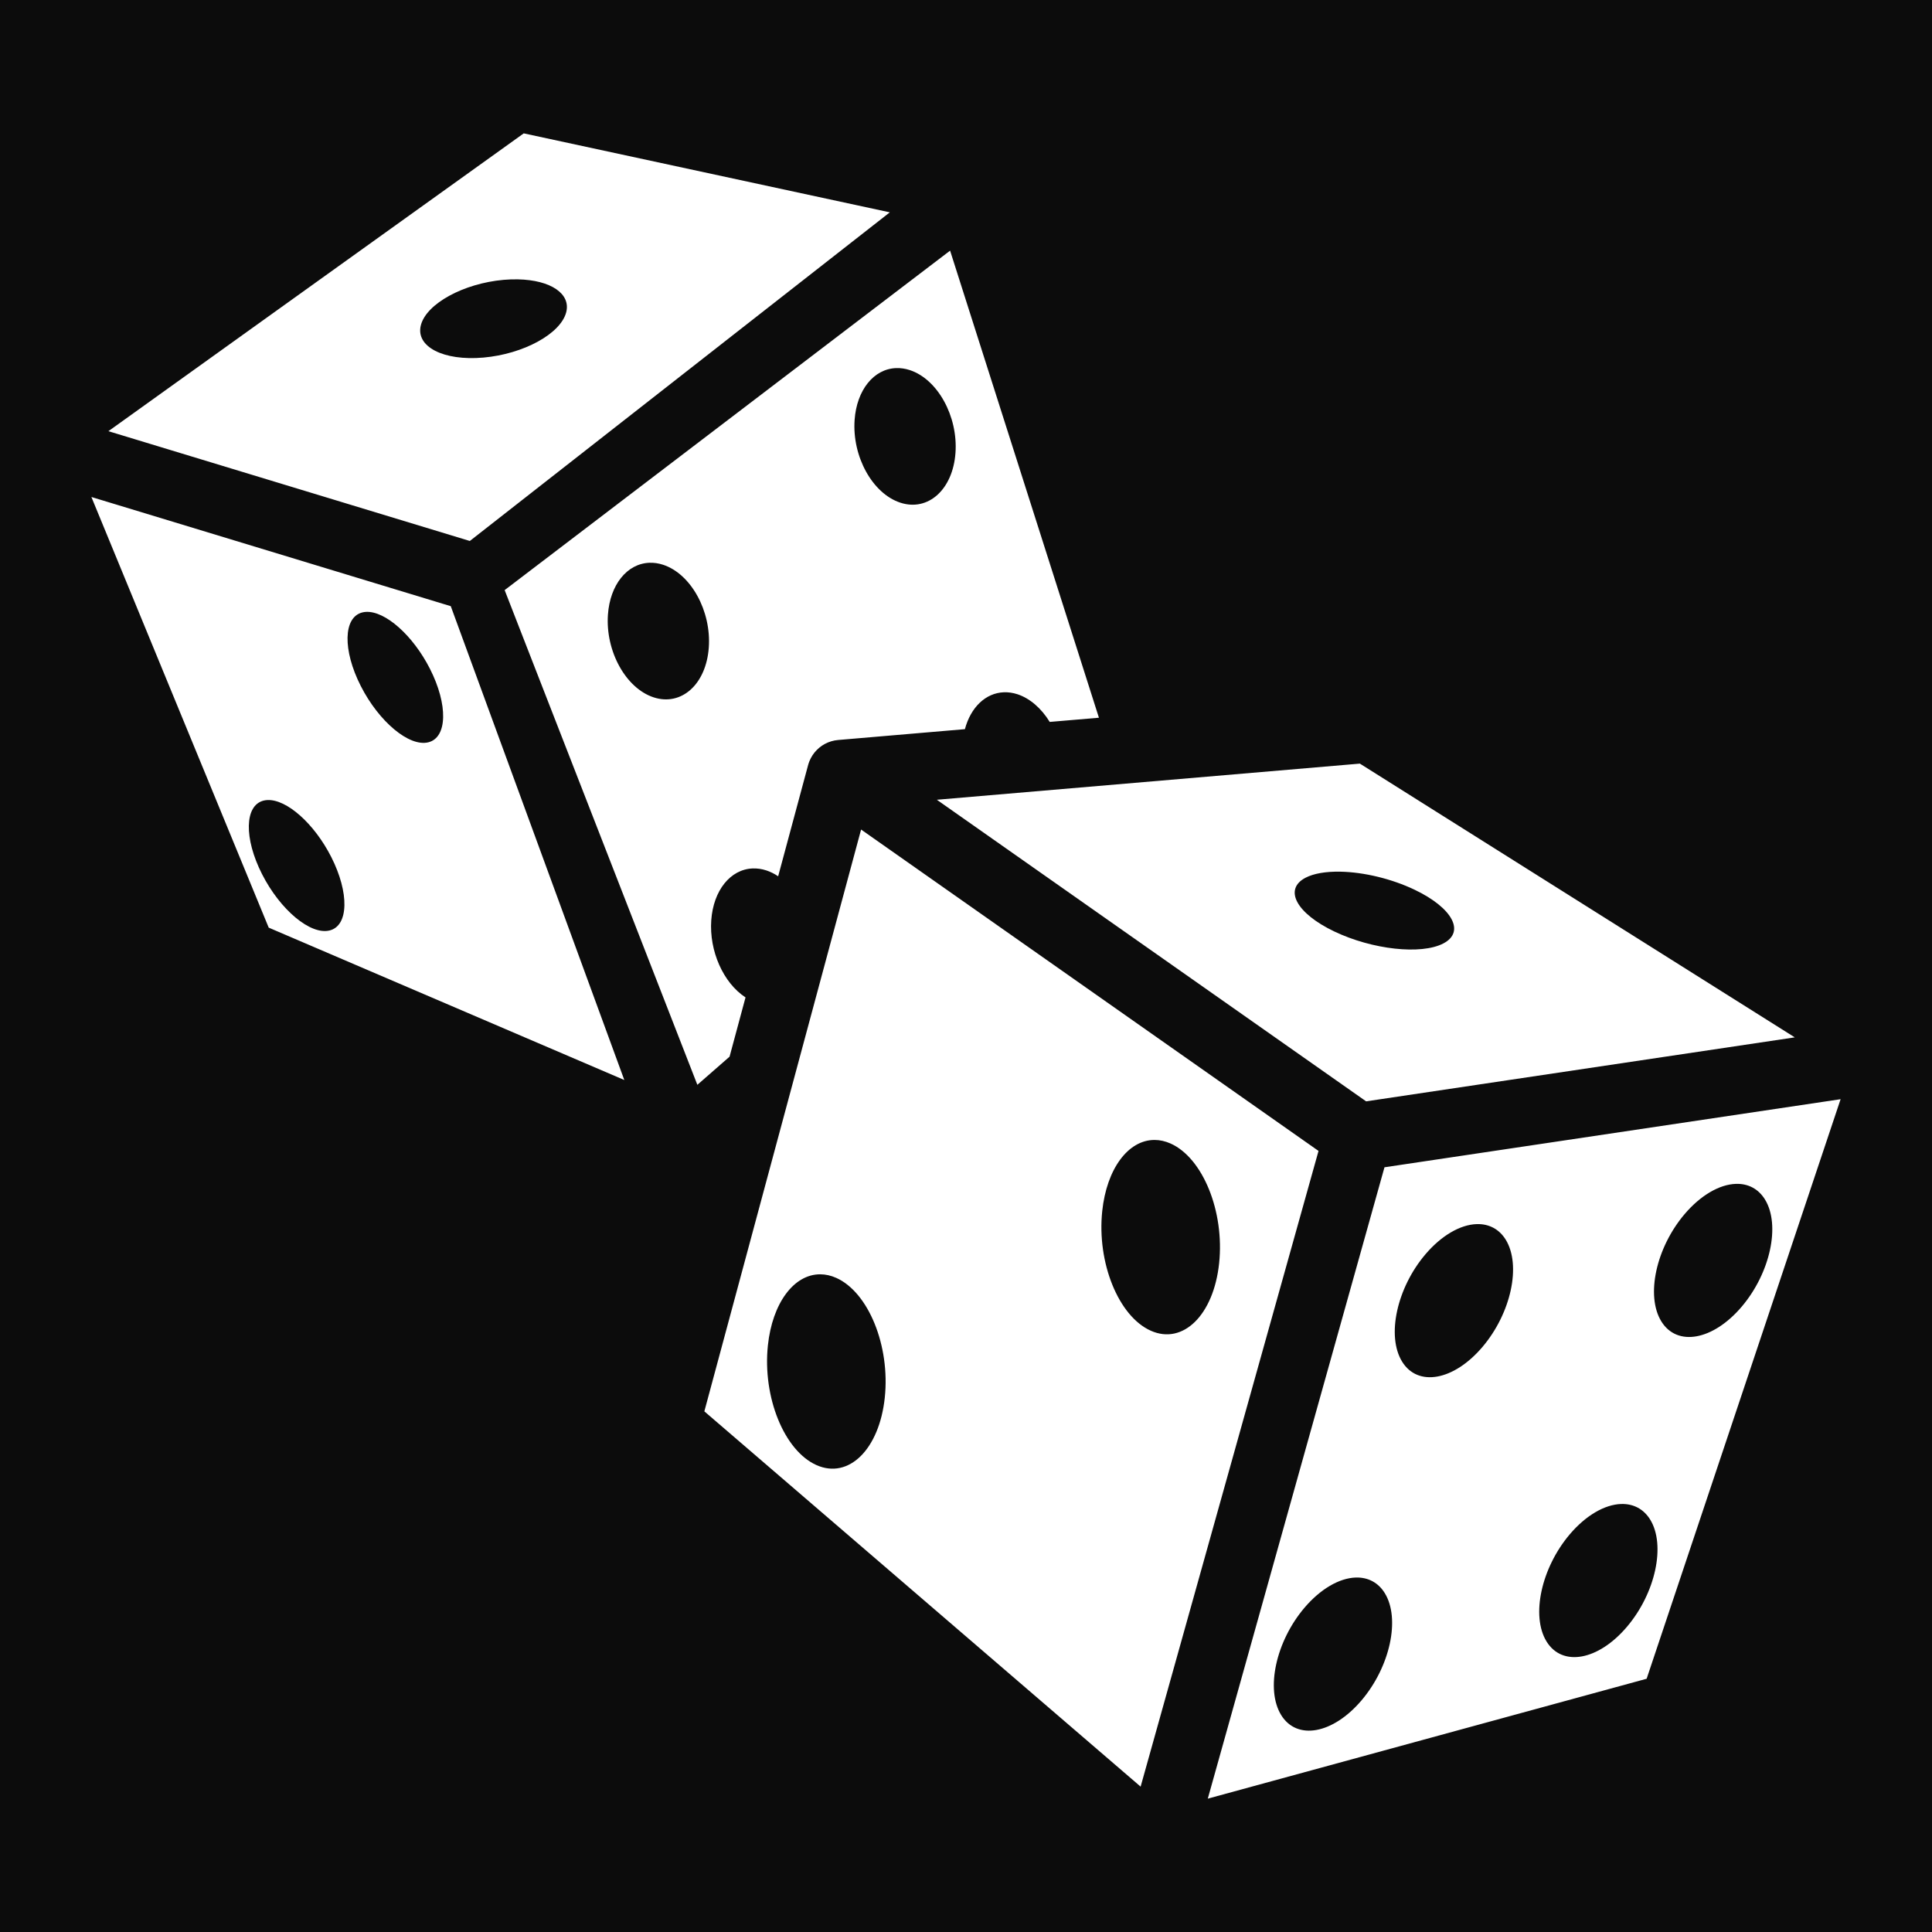
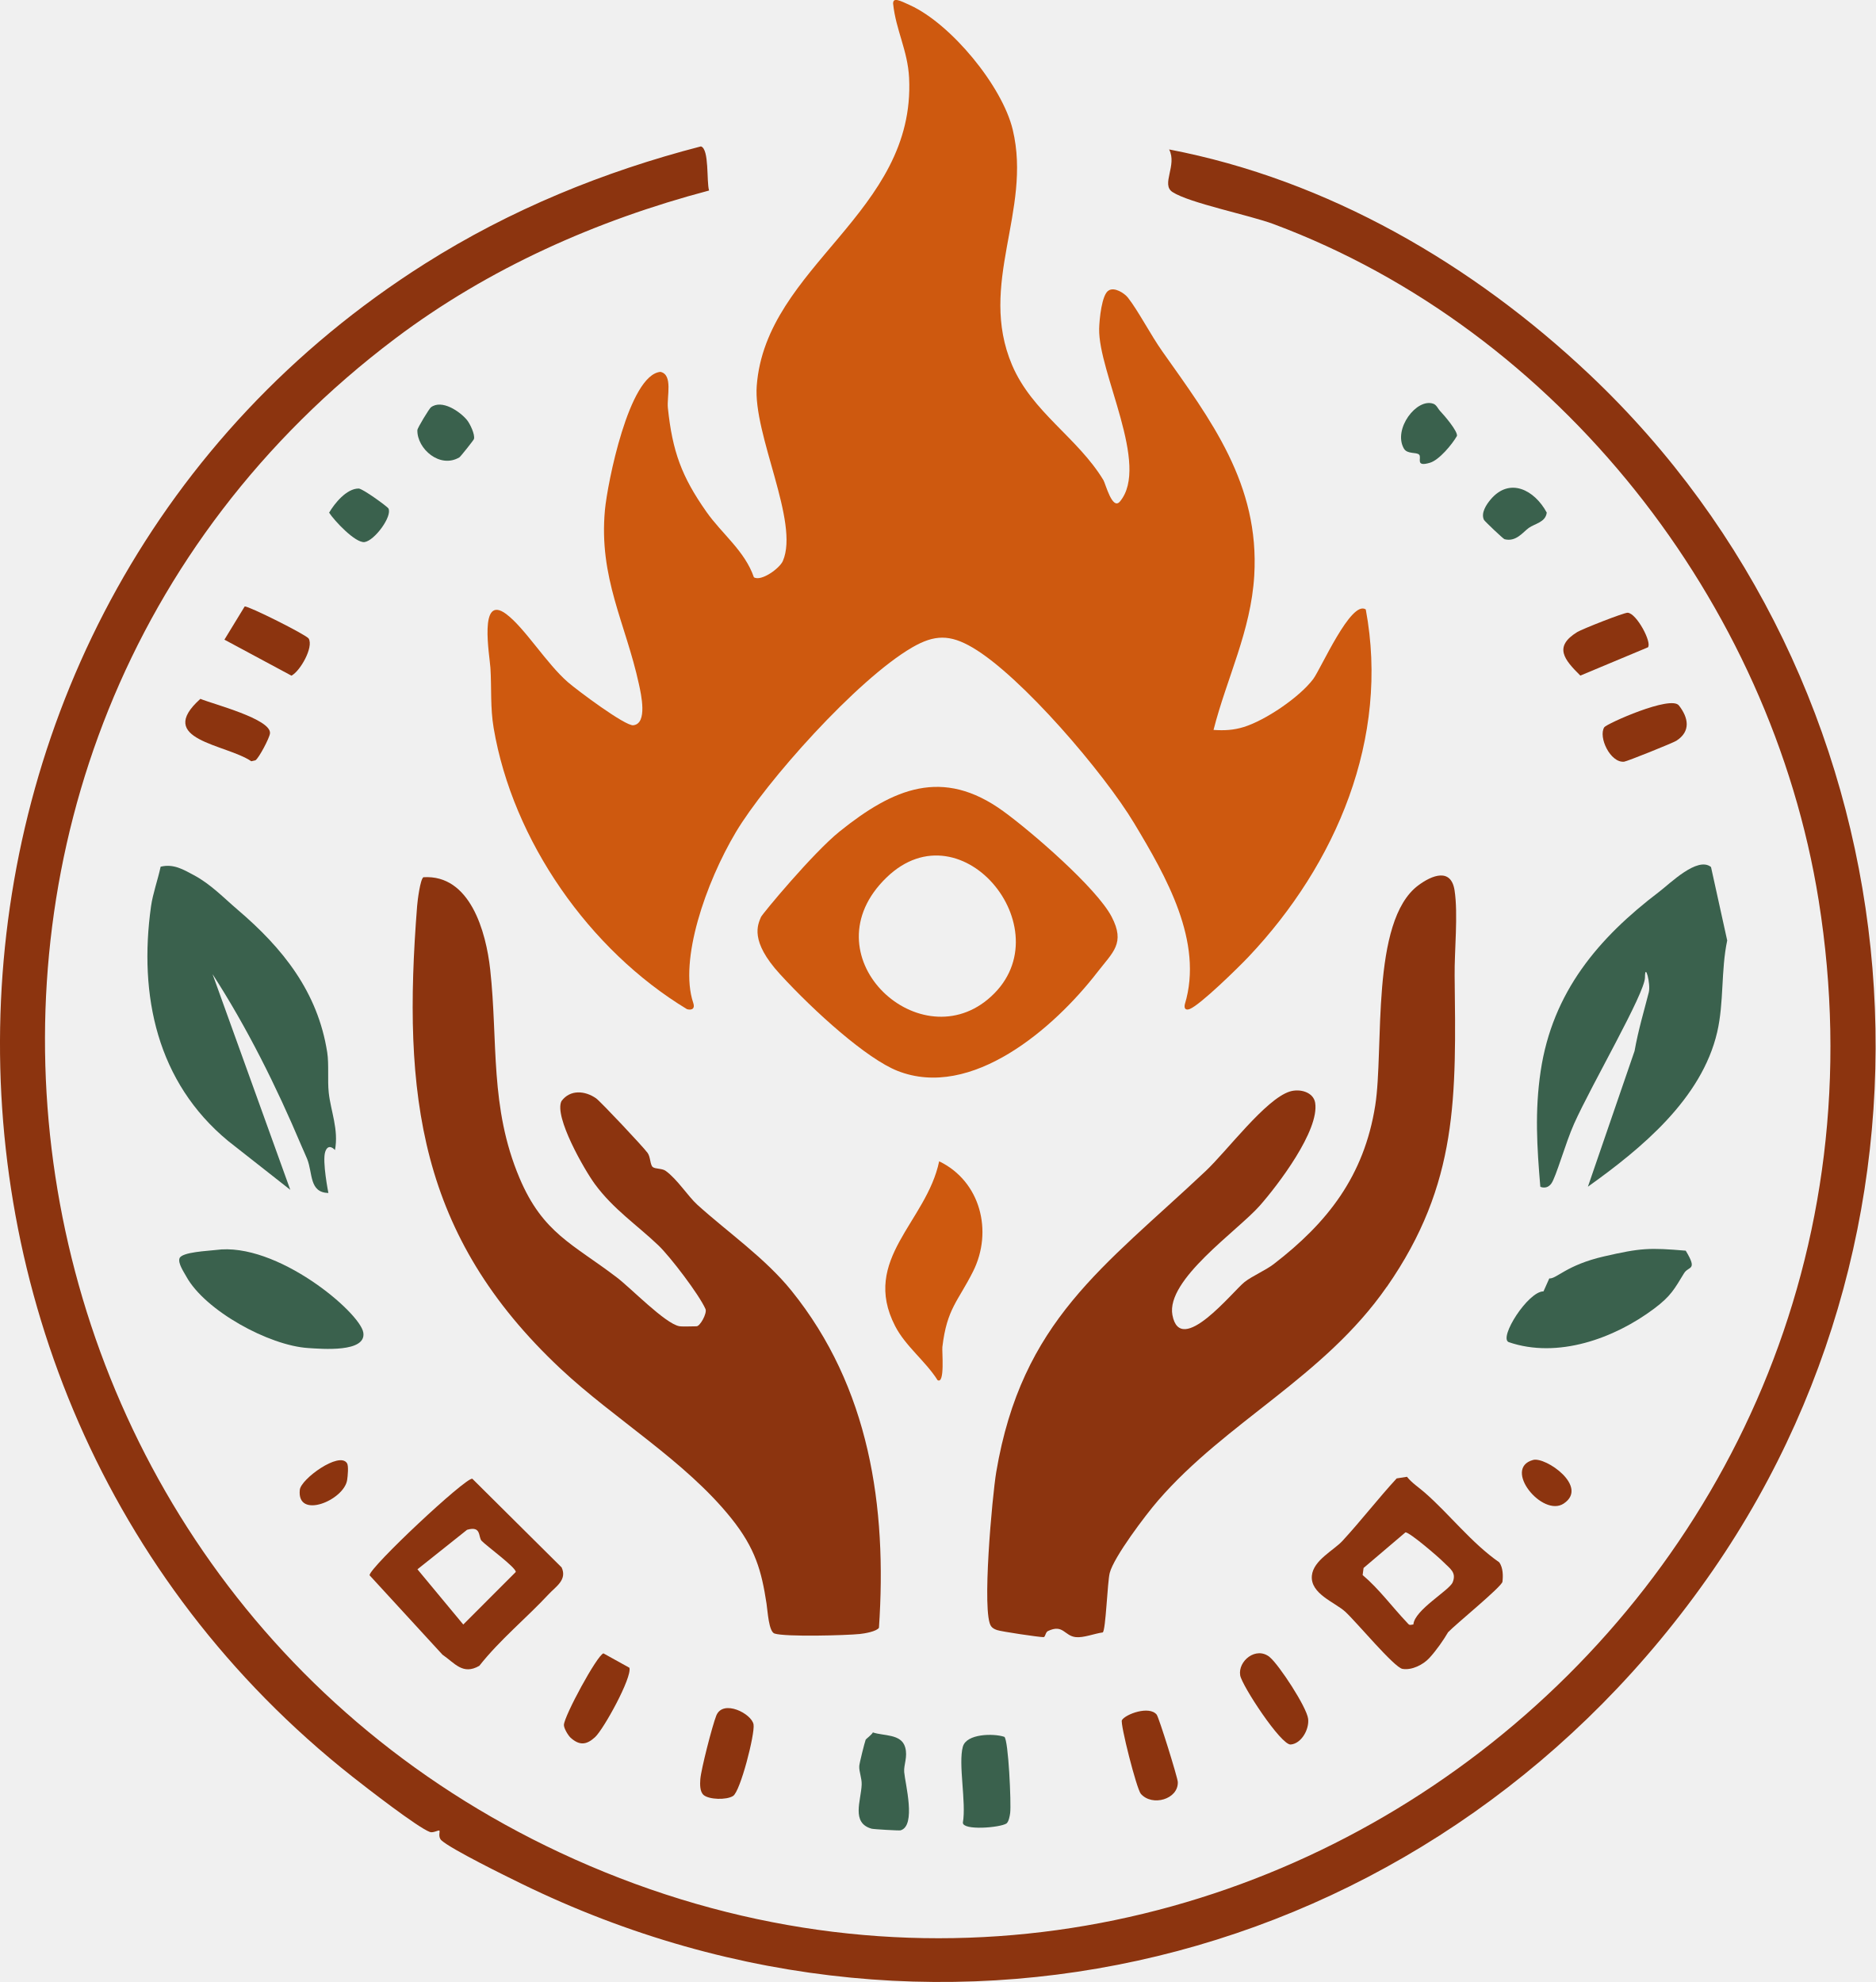
- <svg xmlns="http://www.w3.org/2000/svg" viewBox="0 0 512 512" style="height: 512px; width: 512px;">
-   <path d="M0 0h512v512H0z" fill="#0c0c0c" fill-opacity="1" />
-   <g class="" transform="translate(0,0)" style="">
-     <path d="M138.798 35.342L28.73 114.268l95.777 29.095 111.305-87.09-97.014-20.93zm112.986 31.082l-118.047 89.96 51.07 131.102 8.534-7.455 4.23-15.708a18.338 13.102 76.863 0 1-9.08-20.45 18.338 13.102 76.863 0 1 10.997-13.727 18.338 13.102 76.863 0 1 3.62.53 18.338 13.102 76.863 0 1 3.113 1.544l7.94-29.48a9 9 0 0 1 .353-1.04 9 9 0 0 1 .058-.128 9 9 0 0 1 .32-.685 9 9 0 0 1 .09-.153 9 9 0 0 1 .37-.625 9 9 0 0 1 .534-.723 9 9 0 0 1 .066-.074 9 9 0 0 1 .54-.594 9 9 0 0 1 .65-.593 9 9 0 0 1 .004-.002 9 9 0 0 1 .46-.342 9 9 0 0 1 .266-.197 9 9 0 0 1 .502-.3 9 9 0 0 1 .27-.157 9 9 0 0 1 .44-.208 9 9 0 0 1 .38-.178 9 9 0 0 1 .437-.152 9 9 0 0 1 .41-.143 9 9 0 0 1 .404-.1 9 9 0 0 1 .47-.114 9 9 0 0 1 .51-.07 9 9 0 0 1 .37-.05 9 9 0 0 1 .01 0 9 9 0 0 1 .01-.003l33.624-2.873a18.338 13.102 76.863 0 1 10.326-9.777 18.338 13.102 76.863 0 1 3.622.53 18.338 13.102 76.863 0 1 8.527 7.327l13.043-1.113-39.442-123.783zM137.25 74.03a9.8 19.77 77.916 0 1 12.798 8.734 9.8 19.77 77.916 0 1-21.938 11.998 9.8 19.77 77.916 0 1-16.57-8.602 9.8 19.77 77.916 0 1 21.938-12 9.8 19.77 77.916 0 1 3.77-.13zm100.228 23.517a18.338 13.102 76.863 0 1 .002 0 18.338 13.102 76.863 0 1 3.62.53 18.338 13.102 76.863 0 1 12.112 21.94 18.338 13.102 76.863 0 1-14.617 13.196 18.338 13.102 76.863 0 1-12.114-21.94 18.338 13.102 76.863 0 1 10.998-13.726zM24.22 131.71l46.992 114.124 94.236 40.38-45.988-125.57-95.24-28.935zm147.886 17.43a18.338 13.102 76.863 0 1 3.622.528 18.338 13.102 76.863 0 1 12.11 21.94 18.338 13.102 76.863 0 1-14.616 13.197 18.338 13.102 76.863 0 1-12.112-21.94 18.338 13.102 76.863 0 1 10.996-13.726zm-75.123 13.016a19.454 9.134 59.254 0 1 16.955 15.078 19.454 9.134 59.254 0 1-.425 19.485A19.454 9.134 59.254 0 1 95.6 181.78a19.454 9.134 59.254 0 1 .424-19.48 19.454 9.134 59.254 0 1 .96-.144zm263.393 40.21l-112.102 9.577 113.762 79.926 113.598-16.956-115.258-72.55zM70.82 212.022A19.454 9.134 59.254 0 1 87.777 227.1a19.454 9.134 59.254 0 1-.425 19.484 19.454 9.134 59.254 0 1-17.913-14.938 19.454 9.134 59.254 0 1 .425-19.482 19.454 9.134 59.254 0 1 .96-.14zm157.378 7.813L186.66 374.023l115.616 99.454 47.147-168.47-121.225-85.17zm126.987 11.168a21.76 8.898 15.267 0 1 19.693 4.783 21.76 8.898 15.267 0 1 7.607 14.244 21.76 8.898 15.267 0 1-28.886-3.182 21.76 8.898 15.267 0 1-7.61-14.244 21.76 8.898 15.267 0 1 9.195-1.6zM487.78 291.3L366.9 309.343l-46.823 167.316 116.297-31.77L487.78 291.3zm-181.808 10.8a25.834 15.573 84.277 0 1 4.238.943 25.834 15.573 84.277 0 1 12.873 31.72 25.834 15.573 84.277 0 1-18.105 17.893 25.834 15.573 84.277 0 1-12.874-31.72 25.834 15.573 84.277 0 1 13.868-18.836zm154.086 11.636a13.237 21.96 28.62 0 1 7.673 4.13 13.237 21.96 28.62 0 1-6.176 28.435 13.237 21.96 28.62 0 1-21.287 3.878 13.237 21.96 28.62 0 1 6.175-28.434 13.237 21.96 28.62 0 1 13.616-8.008zM391.362 324.4a13.237 21.96 28.62 0 1 7.672 4.13 13.237 21.96 28.62 0 1-6.176 28.435 13.237 21.96 28.62 0 1-21.287 3.877 13.237 21.96 28.62 0 1 6.177-28.434 13.237 21.96 28.62 0 1 13.615-8.008zm-173.996 13.305a25.834 15.573 84.277 0 1 4.24.945 25.834 15.573 84.277 0 1 12.872 31.72 25.834 15.573 84.277 0 1-18.106 17.894 25.834 15.573 84.277 0 1-12.873-31.72 25.834 15.573 84.277 0 1 13.866-18.84zm212.278 60.87a13.237 21.96 28.62 0 1 7.67 4.13 13.237 21.96 28.62 0 1-6.174 28.434 13.237 21.96 28.62 0 1-21.287 3.876 13.237 21.96 28.62 0 1 6.175-28.434 13.237 21.96 28.62 0 1 13.616-8.008zm-70.332 19.488a13.237 21.96 28.62 0 1 7.67 4.132 13.237 21.96 28.62 0 1-6.174 28.434 13.237 21.96 28.62 0 1-21.287 3.874 13.237 21.96 28.62 0 1 6.176-28.434 13.237 21.96 28.62 0 1 13.616-8.007z" fill="#ffffff" fill-opacity="1" />
+ <svg xmlns="http://www.w3.org/2000/svg" id="Camada_2" data-name="Camada 2" viewBox="0 0 466.69 493.22">
+   <defs>
+     <style>
+       .cls-1 {
+         fill: #3a614d;
+       }
+ 
+       .cls-2 {
+         fill: #8c340f;
+       }
+ 
+       .cls-3 {
+         fill: #ce590f;
+       }
+     </style>
+   </defs>
+   <g id="icone">
+     <g>
+       <path class="cls-2" d="M176.43,47.41c-28.02,7.41-54.87,19.34-78.06,36.81C-36.36,185.75-9.85,394.23,142.9,462.65c160.68,71.98,337.53-63.88,309.62-238.58-11.86-74.25-64.77-141.85-135.61-168.3-6.09-2.27-20.92-5.22-25.17-7.98-2.93-1.9,1.23-6.67-.84-10.6,39.51,7.56,75.63,28.63,104.61,56.02,81.34,76.88,94.89,204.56,30.7,297.54-66.66,96.56-189.79,130.14-296.5,77.99-3.83-1.87-17.45-8.56-19.86-10.76-.93-.85-.32-2.22-.51-2.43s-1.56.64-2.37.34c-3.02-1.09-15.93-11.12-19.3-13.78C-35.78,344.66-28.06,150.22,105.78,65.59c21.21-13.41,44.35-22.88,68.62-29.16,2.12.64,1.36,8.75,2.03,10.98Z" />
+       <path class="cls-1" d="M215.4,432.9c.04-.12,1.54-1.24,1.79-1.79,2.65.92,7.07.31,8.03,3.69.69,2.41-.39,4.34-.24,6.18.23,2.84,3.06,13.36-.91,14.5-.35.1-6.68-.27-7.2-.41-5.14-1.44-2.62-6.97-2.47-10.97.06-1.63-.69-3.26-.6-4.62.04-.71,1.3-5.76,1.6-6.57Z" />
+       <path class="cls-1" d="M239.59,434.63c.89-3.2,7.59-3.33,10.31-2.42,1.02.71,1.74,16.68,1.45,18.94-.1.78-.34,2.14-.91,2.62-1.65,1.06-10.86,1.8-10.86-.2.89-5.01-1.2-14.59,0-18.94Z" />
+       <path class="cls-2" d="M175.07,446.68c-.96-.82-.91-2.7-.82-3.91.2-2.55,2.99-13.35,3.97-15.83,1.66-4.18,8.86-.48,9.28,2.21.37,2.33-3.27,16.6-5.09,17.77-1.65,1.06-6,.92-7.35-.24Z" />
+       <path class="cls-2" d="M315.93,412.38c2.27,1.85,9.22,12.43,9.56,15.36.3,2.62-1.68,6.16-4.34,6.38-2.41.2-12.16-14.69-12.57-17.22-.59-3.54,3.94-7.3,7.36-4.53Z" />
+       <path class="cls-2" d="M279.16,428.05c.86-1.46,6.76-3.67,8.64-1.37.56.68,5.23,15.7,5.26,16.77.16,4.3-6.37,6.18-9.2,2.94-1.06-1.22-5.19-17.52-4.71-18.34Z" />
+       <path class="cls-2" d="M141.96,432.41c-.6-.55-1.67-2.33-1.65-3.16.05-2.19,8.27-17.4,9.84-17.81l6.46,3.58c.69,2.4-6.41,15.31-8.56,17.28-2.1,1.93-3.86,2.14-6.1.11Z" />
+       <path class="cls-2" d="M76.81,158.91c1.25,2.16-2.1,8.08-4.29,9.23l-16.68-8.96,5.04-8.26c.87-.2,15.4,7.08,15.93,7.99Z" />
+       <path class="cls-2" d="M417.75,175.56c2.42,3.11,2.96,6.46-.63,8.77-.85.55-12.32,5.16-13.02,5.22-3.42.32-6.46-6.13-4.93-8.57.53-.85,16.63-8.08,18.58-5.41Z" />
+       <path class="cls-2" d="M410.05,161.08l-16.83,7.04c-4-3.96-6.72-7.17-.78-10.83,1.22-.75,11.64-4.86,12.55-4.81,2.21.11,6.08,7.38,5.05,8.6Z" />
+       <path class="cls-2" d="M49.86,173.91c3.11,1.3,17.62,5,17.32,8.57-.09,1.12-2.77,6.19-3.61,6.71l-1.04.25c-6.31-4.3-24.12-5.27-12.67-15.53Z" />
+       <path class="cls-1" d="M358.37,102.33c1.05,1.1,4.36,4.98,4.15,6.15-1.22,2.14-4.44,5.99-6.7,6.67-3.82,1.15-2.01-1.21-2.7-1.99-.64-.73-2.97-.05-3.82-1.56-2.73-4.82,3.2-12.64,7.36-11.12.8.29,1.13,1.25,1.7,1.85Z" />
+       <path class="cls-1" d="M116.2,104.53c.75.92,2.03,3.59,1.73,4.72-.07.28-3.36,4.4-3.61,4.55-4.82,2.9-10.57-2.09-10.47-6.76.01-.55,2.95-5.35,3.36-5.67,2.73-2.08,7.25,1.04,8.99,3.16Z" />
+       <path class="cls-1" d="M380.34,131.41c-1.42,1.02-3.11,3.51-5.99,2.77-.34-.09-4.96-4.49-5.11-4.81-.83-1.7.6-3.82,1.66-5.08,4.7-5.58,10.89-2.42,13.96,3.27-.31,2.44-2.91,2.69-4.52,3.84Z" />
+       <path class="cls-1" d="M96.64,126.51c1.05,1.93-3.46,8.08-5.97,8.39-2.31.21-7.43-5.27-8.78-7.32,1.37-2.34,4.34-6,7.34-6.01,1.03,0,7.2,4.54,7.41,4.94Z" />
+       <path class="cls-2" d="M381.46,363.31c3.11-.85,13.94,6.65,7.62,10.85-5.29,3.51-15.28-8.76-7.62-10.85Z" />
+       <path class="cls-2" d="M86.34,364.11c.43.67.19,3.18.04,4.17-.76,5.09-12.61,9.96-11.78,2.44.3-2.68,9.83-9.6,11.73-6.61Z" />
+       <path class="cls-2" d="M354.51,371.44c6.15,5.37,11.63,12.55,18.54,17.35.93,1.34.97,3.26.79,4.82-.13,1.21-11.76,10.68-13.53,12.57-1.09,1.88-2.88,4.47-4.64,6.39-1.55,1.7-4.38,3.12-6.71,2.73-2.07-.35-11.47-11.7-14.24-14.23-2.55-2.34-8.75-4.45-8.3-8.99.38-3.82,5.45-6.28,7.62-8.64,4.61-5.01,8.86-10.52,13.48-15.54l2.56-.4c1.26,1.57,2.95,2.64,4.43,3.94ZM359.25,388.81c-1.19-1.24-8.45-7.48-9.54-7.49l-10.43,8.87-.23,1.76c4.1,3.47,7.32,7.9,11,11.78.62.65.51.75,1.63.51.27-3.6,8.95-8.47,9.77-10.48,1.03-2.51-.74-3.44-2.19-4.95Z" />
+       <g>
+         <path class="cls-1" d="M419.44,311.23c3.05,5.05.72,3.75-.42,5.62-2.38,3.89-3.24,5.65-7.41,8.78-9.92,7.45-24.04,12.56-36.24,8.35-2.49-1.11,4.85-12.64,8.68-12.62l1.44-3.22c1.8.14,4.28-3.33,13.56-5.47s11.37-2.19,20.39-1.44Z" />
+         <path class="cls-1" d="M425.73,215.75l4.03,18.29c-1.58,7.47-.77,15.36-2.49,22.8-3.87,16.66-18.94,29.02-32.17,38.47l11.61-33.77c.94-5.29,2.35-9.92,3.54-14.6.52-2.07-.95-7.65-.95-3.71,0,3.94-13.27,26.64-17.64,36.42-2.15,4.81-4.49,13.27-5.66,14.87s-2.74.8-2.74.8c-.83-9.84-1.4-18.78.08-28.73,2.94-19.73,14.37-33.18,29.49-44.67,2.66-2.02,9.55-8.89,12.9-6.16Z" />
+       </g>
+       <path class="cls-2" d="M136.54,396.7c-5.61,6.02-12.14,11.33-17.28,17.84-4.1,2.37-6.08-.65-9.17-2.78l-18.14-19.76c0-1.95,23.84-24.32,25.57-24.02l22.22,22.07c1.45,3.1-1.5,4.81-3.2,6.65ZM119.86,383.46c-.94-.98.02-3.83-3.65-2.77l-12.34,9.83,11.4,13.74,13.06-13.07c.15-1.05-7.27-6.48-8.47-7.73Z" />
+       <g>
+         <path class="cls-2" d="M345.04,320.24c-15.62,22.47-39.85,33.46-56.92,53.2-3.01,3.48-10.97,13.98-12,17.99-.58,2.26-.98,14.33-1.74,14.8-2.03.27-4.74,1.37-6.69,1.17-2.89-.3-3.12-3.33-6.95-1.51-.62.3-.63,1.5-1.08,1.51-1,.03-10.61-1.4-11.58-1.76-.57-.21-1.07-.42-1.45-.92-2.44-3.02.28-32.61,1.25-38.38,6.37-37.73,26.74-51,52.14-74.95,5.3-5,14.88-17.87,20.89-19.76,2.56-.8,5.91.16,6.33,2.81,1.08,6.88-9.27,20.48-13.81,25.62-5.55,6.28-23.35,18.39-21.71,27.19,1.98,10.59,15.08-5.97,17.96-8.23,1.87-1.47,5.26-2.92,7.23-4.44,13.36-10.28,22.49-21.87,25.27-39.46,2.23-14.07-1.25-45.89,10.72-54.8,3.41-2.54,8.14-4.41,9.02,1.23.92,5.95-.05,15.04.02,21.23.34,29.98,1.03,51.71-16.87,77.45Z" />
+         <path class="cls-2" d="M173.28,330.04c.86.12,2.72-3.25,2.26-4.29-1.56-3.55-8.78-13.04-11.72-15.84-5.31-5.07-11.14-8.93-15.77-15.2-2.64-3.58-10.23-16.83-8.35-20.69,2.17-2.96,5.88-2.61,8.62-.7,1.07.75,11.73,12.07,12.82,13.59.74,1.03.6,2.93,1.27,3.5.61.52,2.32.31,3.21.95,2.91,2.09,5.54,6.31,7.9,8.45,7.49,6.78,16.87,13.27,23.41,21.38,19.39,24.03,23.82,53.64,21.77,83.88-.6.92-3.58,1.43-4.77,1.55-3.43.35-18.42.76-21.2-.11-1.46-.46-1.71-5.55-2.01-7.5-1.23-8.02-2.74-13.66-8.77-21.19-11.49-14.33-29.06-24.63-42.51-37.25-35.26-33.1-39.36-68-35.65-115.14.11-1.38.76-6.55,1.55-7.13,11.65-.75,15.6,13.59,16.63,22.96,1.98,18.01-.17,34.23,7.3,51.9,5.81,13.75,13.34,16.43,24.21,24.73,3.57,2.72,11.92,11.39,15.5,12.13.76.16,4.09,0,4.3.03Z" />
+         <path class="cls-3" d="M226.47,1.31c10.16,4.65,22.91,20.07,25.52,30.98,4.84,20.19-8.76,38.35-.16,58.57,5,11.74,16.3,18.01,22.72,28.62.53.88,2.21,7.59,4.11,5.32,7.55-9.02-5.4-32.09-5.17-43,.05-2.19.63-8.63,2.41-9.54,1.4-.86,3.85.66,4.76,1.82,2.56,3.27,5.7,9.34,8.54,13.35,12.07,17.07,24.24,33.05,22.88,55.81-.83,13.83-6.83,25.44-10.13,38.4,2.69.18,4.95.07,7.55-.73,5.38-1.67,13.86-7.41,17.26-11.94,1.91-2.55,9.42-19.77,13.07-17.31,5.99,32.06-7.37,63.39-29.18,86.45-2.44,2.58-12.02,11.99-14.64,12.99-1.03.4-1.44-.18-1.2-1.19,4.72-15.54-4.7-31.87-12.58-45-7.5-12.51-28.09-36.66-40.28-43.79-5.58-3.26-9.42-3.24-15,0-13.78,8.01-36.46,33.54-43.84,45.94-7.52,12.62-14.18,31.91-10.63,42.47.65,1.94-.96,1.81-1.58,1.58-24.26-14.68-43.31-41.88-48.07-69.94-.86-5.06-.5-10.13-.8-14.92-.19-3.09-3.01-18.62,3.92-13.45,4.63,3.45,10.02,12.34,15.38,16.98,2.25,1.95,14.22,10.93,16.25,10.7,3.61-.41,1.93-7.76,1.4-10.2-3.29-15.17-10.03-26.46-8.46-43.38.61-6.56,5.96-33.62,13.8-34.36,3.18.66,1.57,6.17,1.86,8.97,1.13,10.81,3.41,17.08,9.62,25.9,3.83,5.45,9.52,9.68,11.78,16.24,1.79,1.14,6.42-2.21,7.21-4.05,4.19-9.67-7.43-31.36-6.5-43.6,2.27-29.87,39.58-42.98,37.91-76.62-.34-6.84-3.3-11.89-3.98-18.5,0-1.59,1.58-.8,4.24.42Z" />
+         <path class="cls-3" d="M249.62,201.86c6.93,5.02,23.25,19.1,26.99,26.3,3.42,6.6.34,8.72-3.62,13.84-10.69,13.83-31.27,31.77-49.69,24.48-7.61-3.01-20.54-14.59-29.22-24.06-7.58-8.27-5.53-12.3-4.74-14.21.32-.76,12.94-15.96,19.55-21.28,13.42-10.79,25.67-15.99,40.73-5.07ZM220.55,218.4c-19.7,19.13,7.54,44.93,25.2,30.32,19.61-16.22-6.18-48.79-25.2-30.32Z" />
+         <path class="cls-3" d="M233.29,343.46c-3.01-4.77-7.97-8.42-10.58-13.5-8.53-16.6,7.84-25.88,10.97-40.97,10.27,4.94,13.45,17.4,8.44,27.4-3.75,7.48-6.51,9.23-7.64,18.81-.13,1.09.67,9.28-1.18,8.26Z" />
+       </g>
+       <g>
+         <path class="cls-1" d="M59.1,226.36c11.25,9.58,19.97,20.45,22.32,35.53.46,2.96.04,6.94.38,10.05.49,4.53,2.51,9.17,1.55,14.25,0,0-1.64-1.93-2.43.44-.78,2.36.79,10.25.79,10.25-4.82-.14-3.85-4.92-5.29-8.49-.48-1.19-.89-2-1.43-3.28-6.25-14.8-13.52-29.41-22.1-42.69l19.34,53.67-15.48-12.17c-17.65-14.6-22.29-36.13-19.17-58.4.44-3.13,1.72-6.69,2.39-9.84,3.2-.79,5.65.7,8.32,2.13,4.2,2.26,7.41,5.65,10.8,8.54Z" />
+         <path class="cls-1" d="M90.4,331.62c.78,5.01-10.3,4.06-13.71,3.84-9.76-.61-25.68-9.31-30.34-17.81-.63-1.15-2.09-3.25-1.69-4.5.51-1.62,7.37-1.86,9.02-2.09,15.16-2.1,35.95,15.55,36.72,20.56Z" />
+       </g>
+     </g>
  </g>
</svg>
